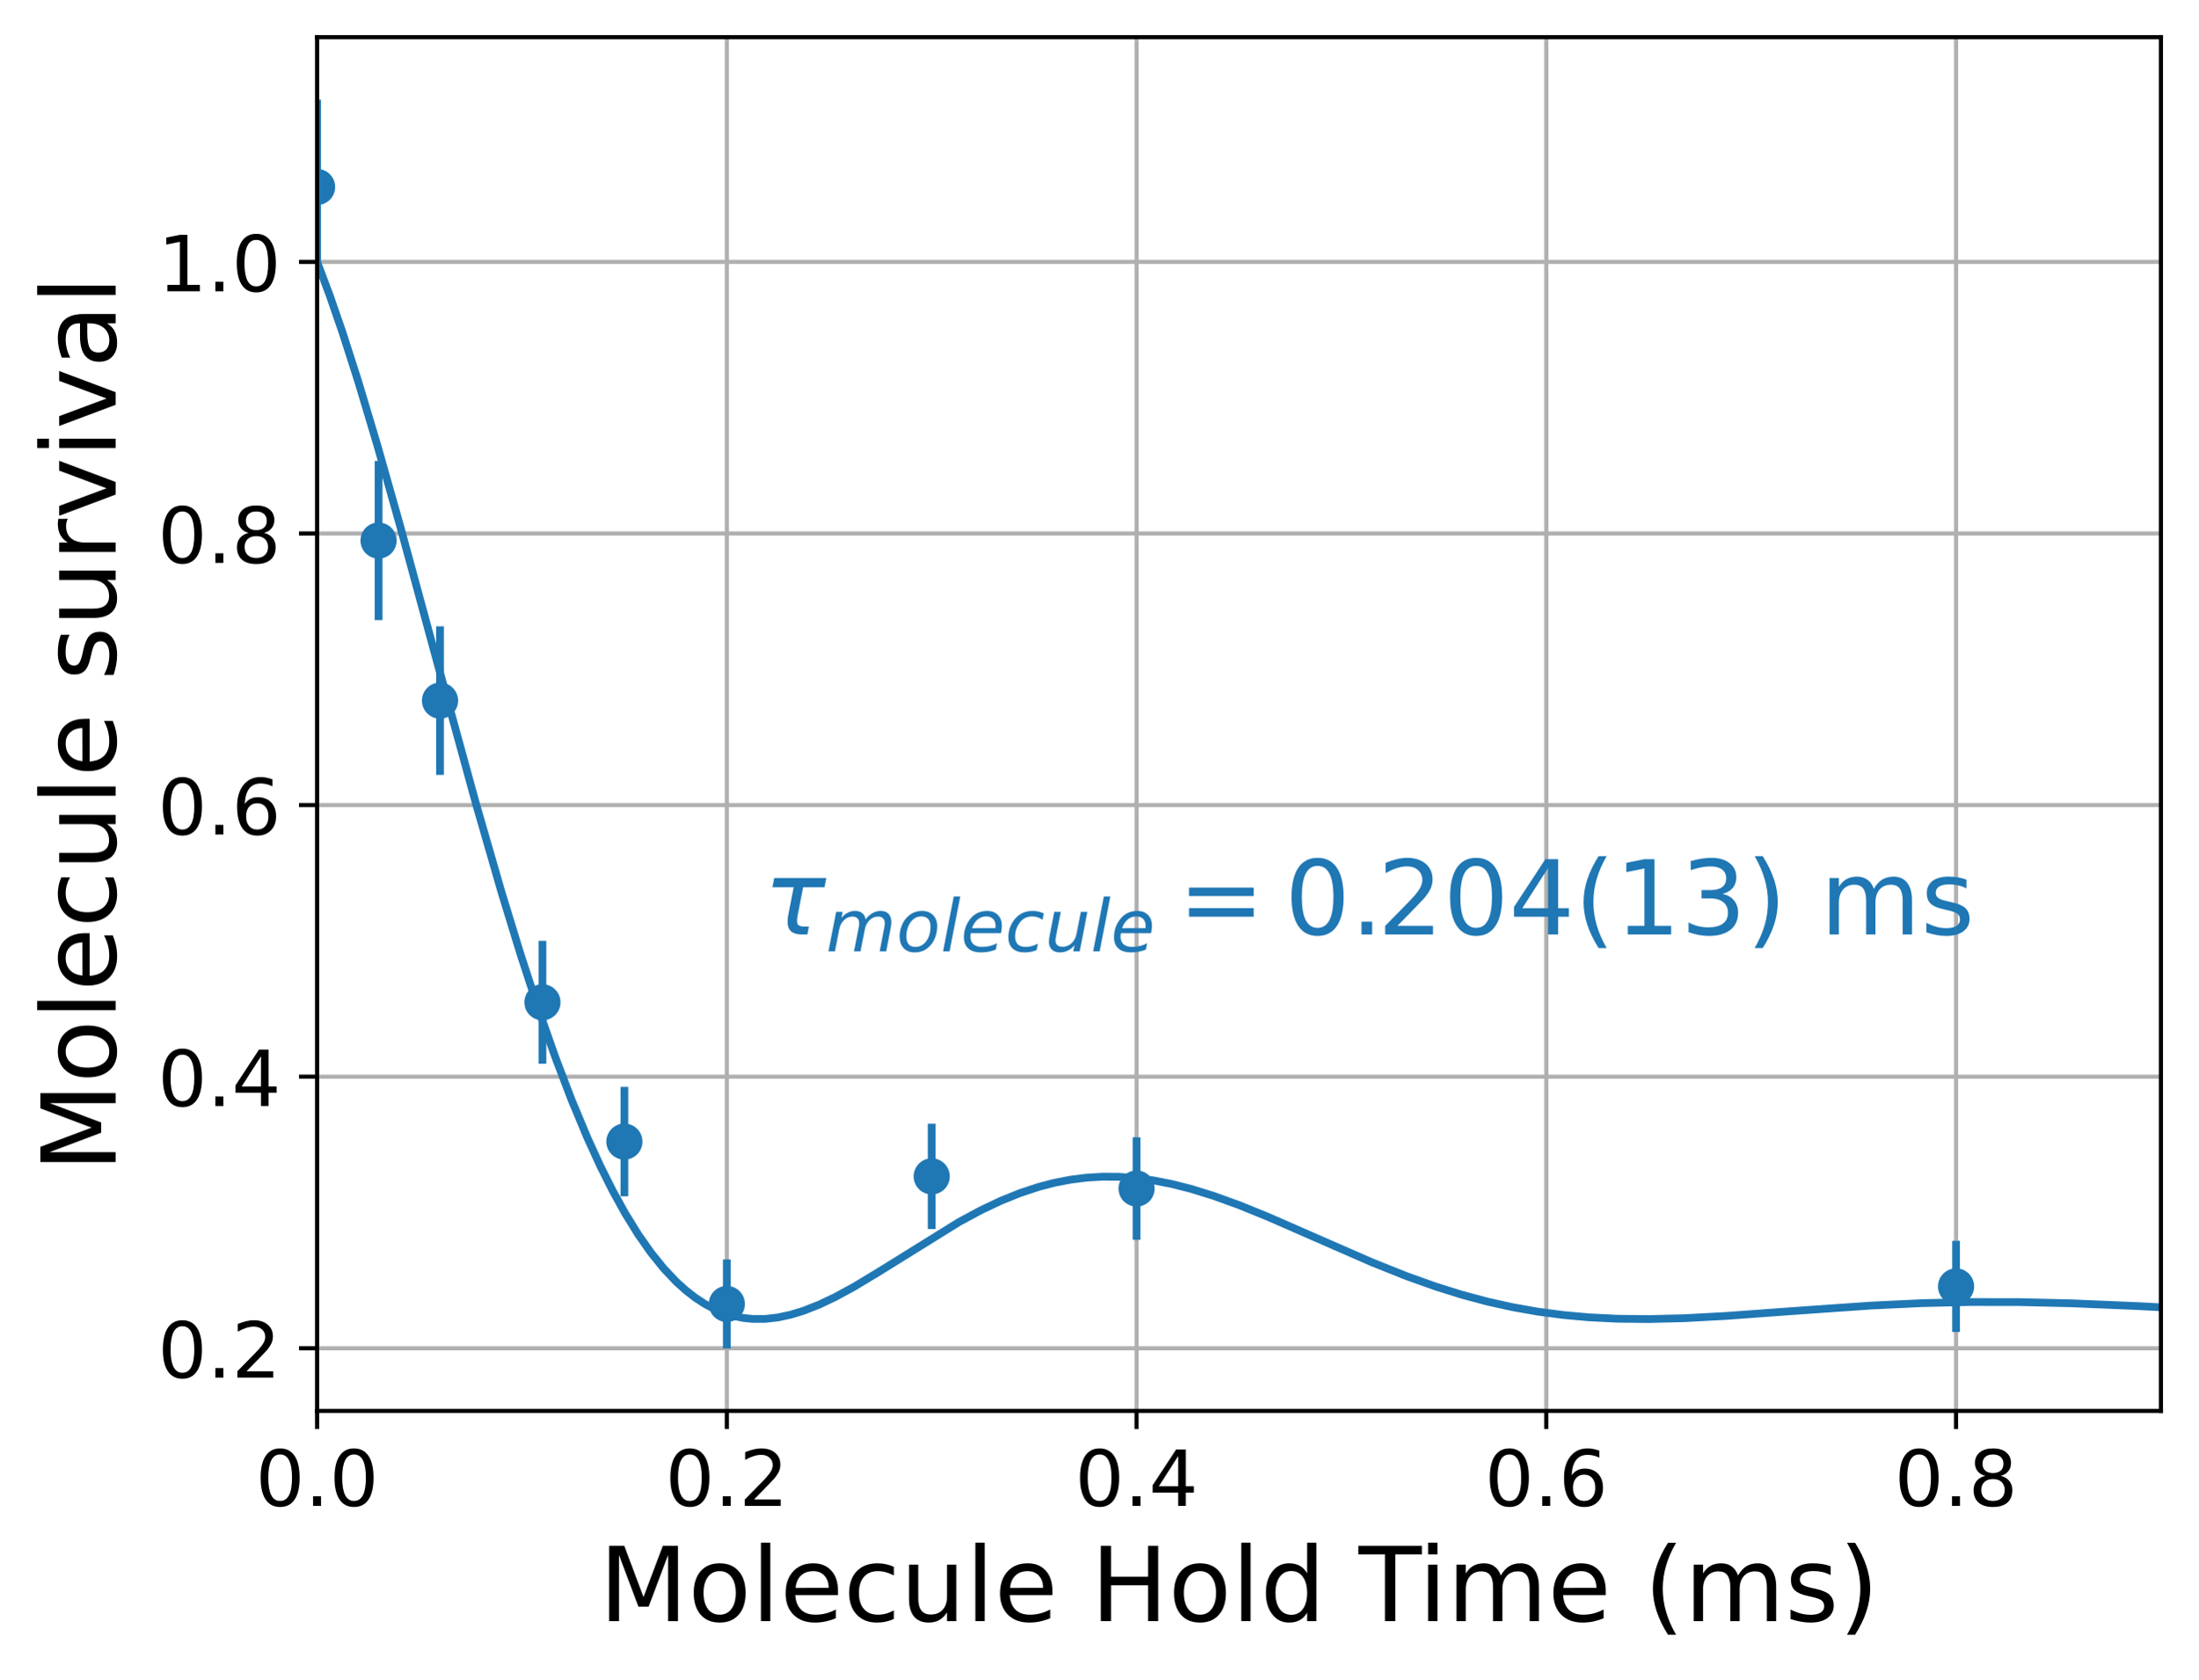
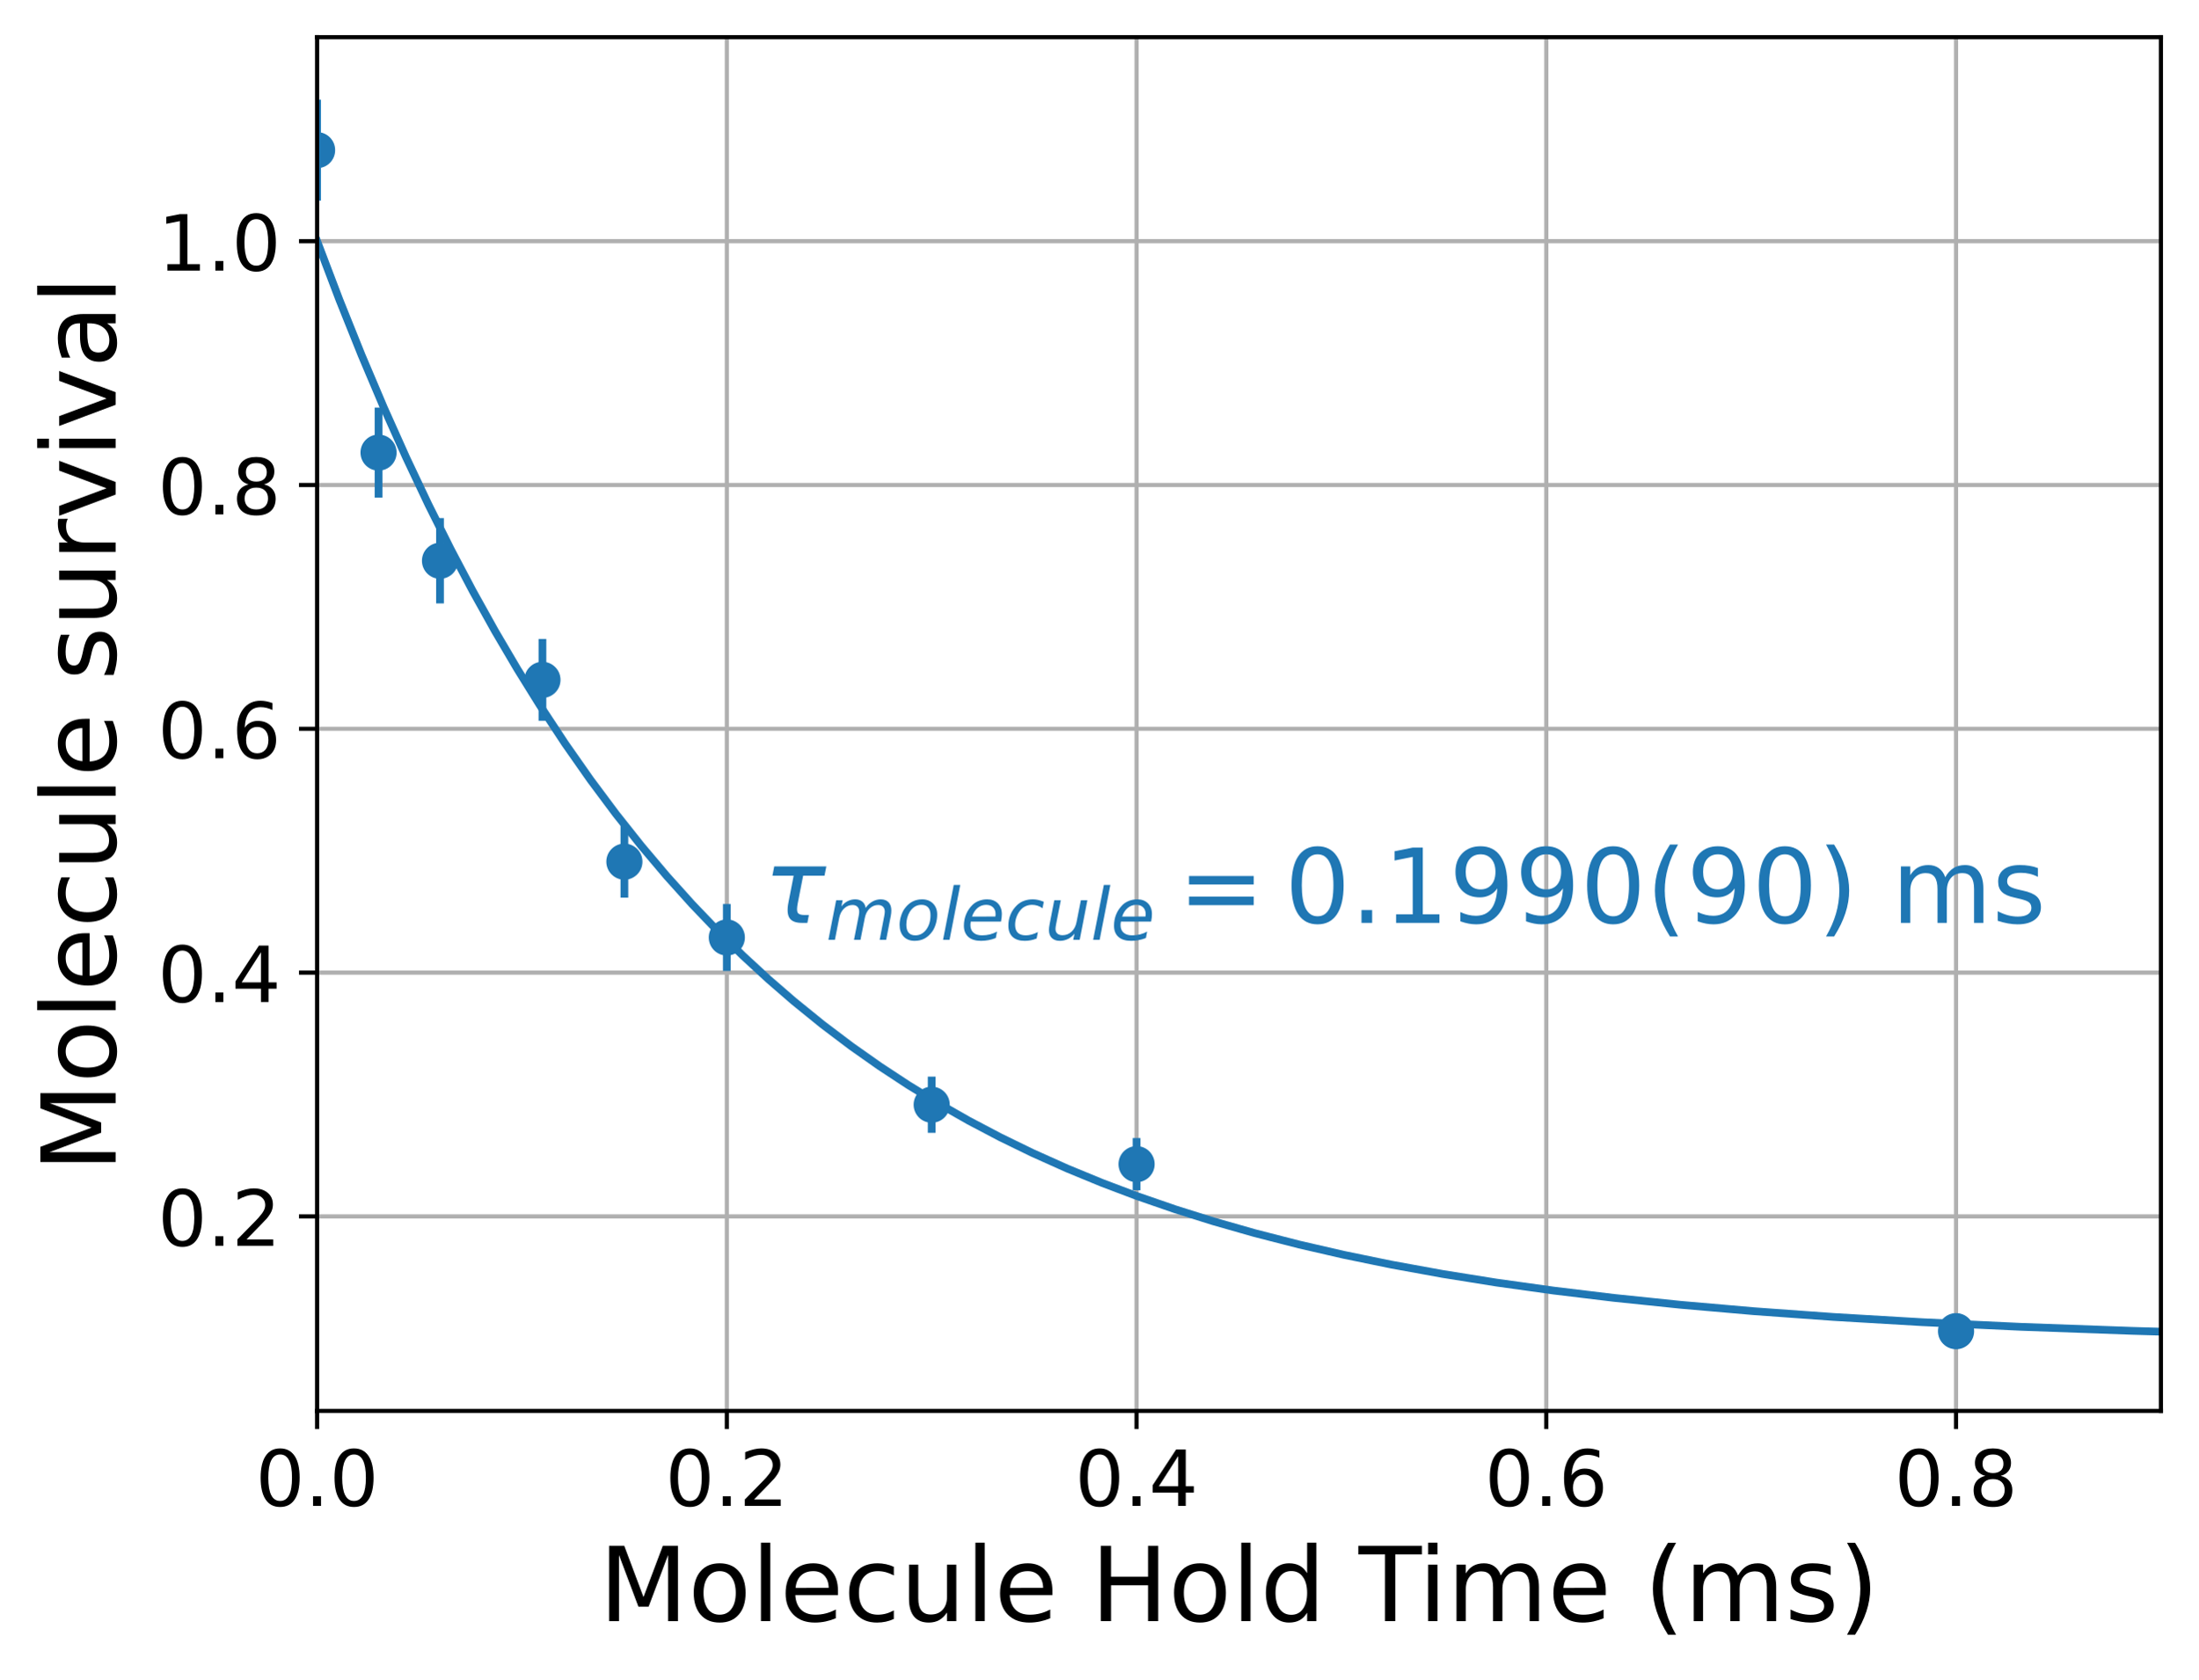
<svg xmlns="http://www.w3.org/2000/svg" xmlns:xlink="http://www.w3.org/1999/xlink" height="325.385pt" version="1.1" viewBox="0 0 425.731 325.385" width="425.731pt">
  <defs>
    <style type="text/css">*{stroke-linecap:butt;stroke-linejoin:round;}</style>
  </defs>
  <g id="figure_1">
    <g id="patch_1">
      <path d="M 0 325.385  L 425.731 325.385  L 425.731 0  L 0 0  z " style="fill:none;" />
    </g>
    <g id="axes_1">
      <g id="patch_2">
        <path d="M 61.411 273.312  L 418.531 273.312  L 418.531 7.2  L 61.411 7.2  z " style="fill:none;" />
      </g>
      <g id="matplotlib.axis_1">
        <g id="xtick_1">
          <g id="line2d_1">
            <path clip-path="url(#pee92595c7c)" d="M 61.411 273.312  L 61.411 7.2  " style="fill:none;stroke:#b0b0b0;stroke-linecap:square;stroke-width:0.8;" />
          </g>
          <g id="line2d_2">
            <defs>
              <path d="M 0 0  L 0 3.5  " id="m005f0a59be" style="stroke:#000000;stroke-width:0.8;" />
            </defs>
            <g>
              <use style="stroke:#000000;stroke-width:0.8;" x="61.411" xlink:href="#m005f0a59be" y="273.312" />
            </g>
          </g>
          <g id="text_1">
            <g transform="translate(49.48359 291.7097)scale(0.15 -0.15)">
              <defs>
                <path d="M 31.781 66.406  Q 24.172 66.406 20.328 58.906  Q 16.5 51.422 16.5 36.375  Q 16.5 21.391 20.328 13.891  Q 24.172 6.391 31.781 6.391  Q 39.453 6.391 43.281 13.891  Q 47.125 21.391 47.125 36.375  Q 47.125 51.422 43.281 58.906  Q 39.453 66.406 31.781 66.406  z M 31.781 74.219  Q 44.047 74.219 50.516 64.516  Q 56.984 54.828 56.984 36.375  Q 56.984 17.969 50.516 8.266  Q 44.047 -1.422 31.781 -1.422  Q 19.531 -1.422 13.062 8.266  Q 6.594 17.969 6.594 36.375  Q 6.594 54.828 13.062 64.516  Q 19.531 74.219 31.781 74.219  z " id="DejaVuSans-48" />
                <path d="M 10.688 12.406  L 21 12.406  L 21 0  L 10.688 0  z " id="DejaVuSans-46" />
              </defs>
              <use xlink:href="#DejaVuSans-48" />
              <use x="63.623" xlink:href="#DejaVuSans-46" />
              <use x="95.41" xlink:href="#DejaVuSans-48" />
            </g>
          </g>
        </g>
        <g id="xtick_2">
          <g id="line2d_3">
            <path clip-path="url(#pee92595c7c)" d="M 140.771 273.312  L 140.771 7.2  " style="fill:none;stroke:#b0b0b0;stroke-linecap:square;stroke-width:0.8;" />
          </g>
          <g id="line2d_4">
            <g>
              <use style="stroke:#000000;stroke-width:0.8;" x="140.771" xlink:href="#m005f0a59be" y="273.312" />
            </g>
          </g>
          <g id="text_2">
            <g transform="translate(128.8436 291.7097)scale(0.15 -0.15)">
              <defs>
                <path d="M 19.188 8.297  L 53.609 8.297  L 53.609 0  L 7.328 0  L 7.328 8.297  Q 12.938 14.109 22.625 23.891  Q 32.328 33.688 34.812 36.531  Q 39.547 41.844 41.422 45.531  Q 43.312 49.219 43.312 52.781  Q 43.312 58.594 39.234 62.25  Q 35.156 65.922 28.609 65.922  Q 23.969 65.922 18.812 64.312  Q 13.672 62.703 7.812 59.422  L 7.812 69.391  Q 13.766 71.781 18.938 73  Q 24.125 74.219 28.422 74.219  Q 39.75 74.219 46.484 68.547  Q 53.219 62.891 53.219 53.422  Q 53.219 48.922 51.531 44.891  Q 49.859 40.875 45.406 35.406  Q 44.188 33.984 37.641 27.219  Q 31.109 20.453 19.188 8.297  z " id="DejaVuSans-50" />
              </defs>
              <use xlink:href="#DejaVuSans-48" />
              <use x="63.623" xlink:href="#DejaVuSans-46" />
              <use x="95.41" xlink:href="#DejaVuSans-50" />
            </g>
          </g>
        </g>
        <g id="xtick_3">
          <g id="line2d_5">
            <path clip-path="url(#pee92595c7c)" d="M 220.131 273.312  L 220.131 7.2  " style="fill:none;stroke:#b0b0b0;stroke-linecap:square;stroke-width:0.8;" />
          </g>
          <g id="line2d_6">
            <g>
              <use style="stroke:#000000;stroke-width:0.8;" x="220.131" xlink:href="#m005f0a59be" y="273.312" />
            </g>
          </g>
          <g id="text_3">
            <g transform="translate(208.2036 291.7097)scale(0.15 -0.15)">
              <defs>
                <path d="M 37.797 64.312  L 12.891 25.391  L 37.797 25.391  z M 35.203 72.906  L 47.609 72.906  L 47.609 25.391  L 58.016 25.391  L 58.016 17.188  L 47.609 17.188  L 47.609 0  L 37.797 0  L 37.797 17.188  L 4.891 17.188  L 4.891 26.703  z " id="DejaVuSans-52" />
              </defs>
              <use xlink:href="#DejaVuSans-48" />
              <use x="63.623" xlink:href="#DejaVuSans-46" />
              <use x="95.41" xlink:href="#DejaVuSans-52" />
            </g>
          </g>
        </g>
        <g id="xtick_4">
          <g id="line2d_7">
            <path clip-path="url(#pee92595c7c)" d="M 299.491 273.312  L 299.491 7.2  " style="fill:none;stroke:#b0b0b0;stroke-linecap:square;stroke-width:0.8;" />
          </g>
          <g id="line2d_8">
            <g>
              <use style="stroke:#000000;stroke-width:0.8;" x="299.491" xlink:href="#m005f0a59be" y="273.312" />
            </g>
          </g>
          <g id="text_4">
            <g transform="translate(287.5636 291.7097)scale(0.15 -0.15)">
              <defs>
                <path d="M 33.016 40.375  Q 26.375 40.375 22.484 35.828  Q 18.609 31.297 18.609 23.391  Q 18.609 15.531 22.484 10.953  Q 26.375 6.391 33.016 6.391  Q 39.656 6.391 43.531 10.953  Q 47.406 15.531 47.406 23.391  Q 47.406 31.297 43.531 35.828  Q 39.656 40.375 33.016 40.375  z M 52.594 71.297  L 52.594 62.312  Q 48.875 64.062 45.094 64.984  Q 41.312 65.922 37.594 65.922  Q 27.828 65.922 22.672 59.328  Q 17.531 52.734 16.797 39.406  Q 19.672 43.656 24.016 45.922  Q 28.375 48.188 33.594 48.188  Q 44.578 48.188 50.953 41.516  Q 57.328 34.859 57.328 23.391  Q 57.328 12.156 50.688 5.359  Q 44.047 -1.422 33.016 -1.422  Q 20.359 -1.422 13.672 8.266  Q 6.984 17.969 6.984 36.375  Q 6.984 53.656 15.188 63.938  Q 23.391 74.219 37.203 74.219  Q 40.922 74.219 44.703 73.484  Q 48.484 72.75 52.594 71.297  z " id="DejaVuSans-54" />
              </defs>
              <use xlink:href="#DejaVuSans-48" />
              <use x="63.623" xlink:href="#DejaVuSans-46" />
              <use x="95.41" xlink:href="#DejaVuSans-54" />
            </g>
          </g>
        </g>
        <g id="xtick_5">
          <g id="line2d_9">
            <path clip-path="url(#pee92595c7c)" d="M 378.851 273.312  L 378.851 7.2  " style="fill:none;stroke:#b0b0b0;stroke-linecap:square;stroke-width:0.8;" />
          </g>
          <g id="line2d_10">
            <g>
              <use style="stroke:#000000;stroke-width:0.8;" x="378.851" xlink:href="#m005f0a59be" y="273.312" />
            </g>
          </g>
          <g id="text_5">
            <g transform="translate(366.9236 291.7097)scale(0.15 -0.15)">
              <defs>
                <path d="M 31.781 34.625  Q 24.75 34.625 20.719 30.859  Q 16.703 27.094 16.703 20.516  Q 16.703 13.922 20.719 10.156  Q 24.75 6.391 31.781 6.391  Q 38.812 6.391 42.859 10.172  Q 46.922 13.969 46.922 20.516  Q 46.922 27.094 42.891 30.859  Q 38.875 34.625 31.781 34.625  z M 21.922 38.812  Q 15.578 40.375 12.031 44.719  Q 8.5 49.078 8.5 55.328  Q 8.5 64.062 14.719 69.141  Q 20.953 74.219 31.781 74.219  Q 42.672 74.219 48.875 69.141  Q 55.078 64.062 55.078 55.328  Q 55.078 49.078 51.531 44.719  Q 48 40.375 41.703 38.812  Q 48.828 37.156 52.797 32.312  Q 56.781 27.484 56.781 20.516  Q 56.781 9.906 50.312 4.234  Q 43.844 -1.422 31.781 -1.422  Q 19.734 -1.422 13.25 4.234  Q 6.781 9.906 6.781 20.516  Q 6.781 27.484 10.781 32.312  Q 14.797 37.156 21.922 38.812  z M 18.312 54.391  Q 18.312 48.734 21.844 45.562  Q 25.391 42.391 31.781 42.391  Q 38.141 42.391 41.719 45.562  Q 45.312 48.734 45.312 54.391  Q 45.312 60.062 41.719 63.234  Q 38.141 66.406 31.781 66.406  Q 25.391 66.406 21.844 63.234  Q 18.312 60.062 18.312 54.391  z " id="DejaVuSans-56" />
              </defs>
              <use xlink:href="#DejaVuSans-48" />
              <use x="63.623" xlink:href="#DejaVuSans-46" />
              <use x="95.41" xlink:href="#DejaVuSans-56" />
            </g>
          </g>
        </g>
        <g id="text_6">
          <g transform="translate(116.0053 314.0261)scale(0.2 -0.2)">
            <defs>
              <path d="M 9.812 72.906  L 24.516 72.906  L 43.109 23.297  L 61.812 72.906  L 76.516 72.906  L 76.516 0  L 66.891 0  L 66.891 64.016  L 48.094 14.016  L 38.188 14.016  L 19.391 64.016  L 19.391 0  L 9.812 0  z " id="DejaVuSans-77" />
              <path d="M 30.609 48.391  Q 23.391 48.391 19.188 42.75  Q 14.984 37.109 14.984 27.297  Q 14.984 17.484 19.156 11.844  Q 23.344 6.203 30.609 6.203  Q 37.797 6.203 41.984 11.859  Q 46.188 17.531 46.188 27.297  Q 46.188 37.016 41.984 42.703  Q 37.797 48.391 30.609 48.391  z M 30.609 56  Q 42.328 56 49.016 48.375  Q 55.719 40.766 55.719 27.297  Q 55.719 13.875 49.016 6.219  Q 42.328 -1.422 30.609 -1.422  Q 18.844 -1.422 12.172 6.219  Q 5.516 13.875 5.516 27.297  Q 5.516 40.766 12.172 48.375  Q 18.844 56 30.609 56  z " id="DejaVuSans-111" />
              <path d="M 9.422 75.984  L 18.406 75.984  L 18.406 0  L 9.422 0  z " id="DejaVuSans-108" />
              <path d="M 56.203 29.594  L 56.203 25.203  L 14.891 25.203  Q 15.484 15.922 20.484 11.062  Q 25.484 6.203 34.422 6.203  Q 39.594 6.203 44.453 7.469  Q 49.312 8.734 54.109 11.281  L 54.109 2.781  Q 49.266 0.734 44.188 -0.344  Q 39.109 -1.422 33.891 -1.422  Q 20.797 -1.422 13.156 6.188  Q 5.516 13.812 5.516 26.812  Q 5.516 40.234 12.766 48.109  Q 20.016 56 32.328 56  Q 43.359 56 49.781 48.891  Q 56.203 41.797 56.203 29.594  z M 47.219 32.234  Q 47.125 39.594 43.094 43.984  Q 39.062 48.391 32.422 48.391  Q 24.906 48.391 20.391 44.141  Q 15.875 39.891 15.188 32.172  z " id="DejaVuSans-101" />
              <path d="M 48.781 52.594  L 48.781 44.188  Q 44.969 46.297 41.141 47.344  Q 37.312 48.391 33.406 48.391  Q 24.656 48.391 19.812 42.844  Q 14.984 37.312 14.984 27.297  Q 14.984 17.281 19.812 11.734  Q 24.656 6.203 33.406 6.203  Q 37.312 6.203 41.141 7.25  Q 44.969 8.297 48.781 10.406  L 48.781 2.094  Q 45.016 0.344 40.984 -0.531  Q 36.969 -1.422 32.422 -1.422  Q 20.062 -1.422 12.781 6.344  Q 5.516 14.109 5.516 27.297  Q 5.516 40.672 12.859 48.328  Q 20.219 56 33.016 56  Q 37.156 56 41.109 55.141  Q 45.062 54.297 48.781 52.594  z " id="DejaVuSans-99" />
              <path d="M 8.5 21.578  L 8.5 54.688  L 17.484 54.688  L 17.484 21.922  Q 17.484 14.156 20.5 10.266  Q 23.531 6.391 29.594 6.391  Q 36.859 6.391 41.078 11.031  Q 45.312 15.672 45.312 23.688  L 45.312 54.688  L 54.297 54.688  L 54.297 0  L 45.312 0  L 45.312 8.406  Q 42.047 3.422 37.719 1  Q 33.406 -1.422 27.688 -1.422  Q 18.266 -1.422 13.375 4.438  Q 8.5 10.297 8.5 21.578  z M 31.109 56  z " id="DejaVuSans-117" />
              <path id="DejaVuSans-32" />
              <path d="M 9.812 72.906  L 19.672 72.906  L 19.672 43.016  L 55.516 43.016  L 55.516 72.906  L 65.375 72.906  L 65.375 0  L 55.516 0  L 55.516 34.719  L 19.672 34.719  L 19.672 0  L 9.812 0  z " id="DejaVuSans-72" />
              <path d="M 45.406 46.391  L 45.406 75.984  L 54.391 75.984  L 54.391 0  L 45.406 0  L 45.406 8.203  Q 42.578 3.328 38.25 0.953  Q 33.938 -1.422 27.875 -1.422  Q 17.969 -1.422 11.734 6.484  Q 5.516 14.406 5.516 27.297  Q 5.516 40.188 11.734 48.094  Q 17.969 56 27.875 56  Q 33.938 56 38.25 53.625  Q 42.578 51.266 45.406 46.391  z M 14.797 27.297  Q 14.797 17.391 18.875 11.75  Q 22.953 6.109 30.078 6.109  Q 37.203 6.109 41.297 11.75  Q 45.406 17.391 45.406 27.297  Q 45.406 37.203 41.297 42.844  Q 37.203 48.484 30.078 48.484  Q 22.953 48.484 18.875 42.844  Q 14.797 37.203 14.797 27.297  z " id="DejaVuSans-100" />
              <path d="M -0.297 72.906  L 61.375 72.906  L 61.375 64.594  L 35.5 64.594  L 35.5 0  L 25.594 0  L 25.594 64.594  L -0.297 64.594  z " id="DejaVuSans-84" />
              <path d="M 9.422 54.688  L 18.406 54.688  L 18.406 0  L 9.422 0  z M 9.422 75.984  L 18.406 75.984  L 18.406 64.594  L 9.422 64.594  z " id="DejaVuSans-105" />
              <path d="M 52 44.188  Q 55.375 50.25 60.062 53.125  Q 64.75 56 71.094 56  Q 79.641 56 84.281 50.016  Q 88.922 44.047 88.922 33.016  L 88.922 0  L 79.891 0  L 79.891 32.719  Q 79.891 40.578 77.094 44.375  Q 74.312 48.188 68.609 48.188  Q 61.625 48.188 57.562 43.547  Q 53.516 38.922 53.516 30.906  L 53.516 0  L 44.484 0  L 44.484 32.719  Q 44.484 40.625 41.703 44.406  Q 38.922 48.188 33.109 48.188  Q 26.219 48.188 22.156 43.531  Q 18.109 38.875 18.109 30.906  L 18.109 0  L 9.078 0  L 9.078 54.688  L 18.109 54.688  L 18.109 46.188  Q 21.188 51.219 25.484 53.609  Q 29.781 56 35.688 56  Q 41.656 56 45.828 52.969  Q 50 49.953 52 44.188  z " id="DejaVuSans-109" />
              <path d="M 31 75.875  Q 24.469 64.656 21.281 53.656  Q 18.109 42.672 18.109 31.391  Q 18.109 20.125 21.312 9.062  Q 24.516 -2 31 -13.188  L 23.188 -13.188  Q 15.875 -1.703 12.234 9.375  Q 8.594 20.453 8.594 31.391  Q 8.594 42.281 12.203 53.312  Q 15.828 64.359 23.188 75.875  z " id="DejaVuSans-40" />
              <path d="M 44.281 53.078  L 44.281 44.578  Q 40.484 46.531 36.375 47.5  Q 32.281 48.484 27.875 48.484  Q 21.188 48.484 17.844 46.438  Q 14.5 44.391 14.5 40.281  Q 14.5 37.156 16.891 35.375  Q 19.281 33.594 26.516 31.984  L 29.594 31.297  Q 39.156 29.25 43.188 25.516  Q 47.219 21.781 47.219 15.094  Q 47.219 7.469 41.188 3.016  Q 35.156 -1.422 24.609 -1.422  Q 20.219 -1.422 15.453 -0.562  Q 10.688 0.297 5.422 2  L 5.422 11.281  Q 10.406 8.688 15.234 7.391  Q 20.062 6.109 24.812 6.109  Q 31.156 6.109 34.562 8.281  Q 37.984 10.453 37.984 14.406  Q 37.984 18.062 35.516 20.016  Q 33.062 21.969 24.703 23.781  L 21.578 24.516  Q 13.234 26.266 9.516 29.906  Q 5.812 33.547 5.812 39.891  Q 5.812 47.609 11.281 51.797  Q 16.75 56 26.812 56  Q 31.781 56 36.172 55.266  Q 40.578 54.547 44.281 53.078  z " id="DejaVuSans-115" />
              <path d="M 8.016 75.875  L 15.828 75.875  Q 23.141 64.359 26.781 53.312  Q 30.422 42.281 30.422 31.391  Q 30.422 20.453 26.781 9.375  Q 23.141 -1.703 15.828 -13.188  L 8.016 -13.188  Q 14.5 -2 17.703 9.062  Q 20.906 20.125 20.906 31.391  Q 20.906 42.672 17.703 53.656  Q 14.5 64.656 8.016 75.875  z " id="DejaVuSans-41" />
            </defs>
            <use xlink:href="#DejaVuSans-77" />
            <use x="86.279" xlink:href="#DejaVuSans-111" />
            <use x="147.461" xlink:href="#DejaVuSans-108" />
            <use x="175.244" xlink:href="#DejaVuSans-101" />
            <use x="236.768" xlink:href="#DejaVuSans-99" />
            <use x="291.748" xlink:href="#DejaVuSans-117" />
            <use x="355.127" xlink:href="#DejaVuSans-108" />
            <use x="382.91" xlink:href="#DejaVuSans-101" />
            <use x="444.434" xlink:href="#DejaVuSans-32" />
            <use x="476.221" xlink:href="#DejaVuSans-72" />
            <use x="551.416" xlink:href="#DejaVuSans-111" />
            <use x="612.598" xlink:href="#DejaVuSans-108" />
            <use x="640.381" xlink:href="#DejaVuSans-100" />
            <use x="703.857" xlink:href="#DejaVuSans-32" />
            <use x="735.645" xlink:href="#DejaVuSans-84" />
            <use x="793.604" xlink:href="#DejaVuSans-105" />
            <use x="821.387" xlink:href="#DejaVuSans-109" />
            <use x="918.799" xlink:href="#DejaVuSans-101" />
            <use x="980.322" xlink:href="#DejaVuSans-32" />
            <use x="1012.109" xlink:href="#DejaVuSans-40" />
            <use x="1051.123" xlink:href="#DejaVuSans-109" />
            <use x="1148.535" xlink:href="#DejaVuSans-115" />
            <use x="1200.635" xlink:href="#DejaVuSans-41" />
          </g>
        </g>
      </g>
      <g id="matplotlib.axis_2">
        <g id="ytick_1">
          <g id="line2d_11">
-             <path clip-path="url(#pee92595c7c)" d="M 61.411 261.175  L 418.531 261.175  " style="fill:none;stroke:#b0b0b0;stroke-linecap:square;stroke-width:0.8;" />
+             <path clip-path="url(#pee92595c7c)" d="M 61.411 235.635  L 418.531 235.635  " style="fill:none;stroke:#b0b0b0;stroke-linecap:square;stroke-width:0.8;" />
          </g>
          <g id="line2d_12">
            <defs>
              <path d="M 0 0  L -3.5 0  " id="mc3ce260a5b" style="stroke:#000000;stroke-width:0.8;" />
            </defs>
            <g>
-               <use style="stroke:#000000;stroke-width:0.8;" x="61.411" xlink:href="#mc3ce260a5b" y="261.175" />
+               <use style="stroke:#000000;stroke-width:0.8;" x="61.411" xlink:href="#mc3ce260a5b" y="235.635" />
            </g>
          </g>
          <g id="text_7">
-             <g transform="translate(30.55625 266.8743)scale(0.15 -0.15)">
+             <g transform="translate(30.55625 241.3342)scale(0.15 -0.15)">
              <use xlink:href="#DejaVuSans-48" />
              <use x="63.623" xlink:href="#DejaVuSans-46" />
              <use x="95.41" xlink:href="#DejaVuSans-50" />
            </g>
          </g>
        </g>
        <g id="ytick_2">
          <g id="line2d_13">
-             <path clip-path="url(#pee92595c7c)" d="M 61.411 208.564  L 418.531 208.564  " style="fill:none;stroke:#b0b0b0;stroke-linecap:square;stroke-width:0.8;" />
+             <path clip-path="url(#pee92595c7c)" d="M 61.411 188.405  L 418.531 188.405  " style="fill:none;stroke:#b0b0b0;stroke-linecap:square;stroke-width:0.8;" />
          </g>
          <g id="line2d_14">
            <g>
-               <use style="stroke:#000000;stroke-width:0.8;" x="61.411" xlink:href="#mc3ce260a5b" y="208.564" />
+               <use style="stroke:#000000;stroke-width:0.8;" x="61.411" xlink:href="#mc3ce260a5b" y="188.405" />
            </g>
          </g>
          <g id="text_8">
-             <g transform="translate(30.55625 214.2628)scale(0.15 -0.15)">
+             <g transform="translate(30.55625 194.1035)scale(0.15 -0.15)">
              <use xlink:href="#DejaVuSans-48" />
              <use x="63.623" xlink:href="#DejaVuSans-46" />
              <use x="95.41" xlink:href="#DejaVuSans-52" />
            </g>
          </g>
        </g>
        <g id="ytick_3">
          <g id="line2d_15">
-             <path clip-path="url(#pee92595c7c)" d="M 61.411 155.952  L 418.531 155.952  " style="fill:none;stroke:#b0b0b0;stroke-linecap:square;stroke-width:0.8;" />
+             <path clip-path="url(#pee92595c7c)" d="M 61.411 141.174  L 418.531 141.174  " style="fill:none;stroke:#b0b0b0;stroke-linecap:square;stroke-width:0.8;" />
          </g>
          <g id="line2d_16">
            <g>
-               <use style="stroke:#000000;stroke-width:0.8;" x="61.411" xlink:href="#mc3ce260a5b" y="155.952" />
+               <use style="stroke:#000000;stroke-width:0.8;" x="61.411" xlink:href="#mc3ce260a5b" y="141.174" />
            </g>
          </g>
          <g id="text_9">
-             <g transform="translate(30.55625 161.6513)scale(0.15 -0.15)">
+             <g transform="translate(30.55625 146.8727)scale(0.15 -0.15)">
              <use xlink:href="#DejaVuSans-48" />
              <use x="63.623" xlink:href="#DejaVuSans-46" />
              <use x="95.41" xlink:href="#DejaVuSans-54" />
            </g>
          </g>
        </g>
        <g id="ytick_4">
          <g id="line2d_17">
-             <path clip-path="url(#pee92595c7c)" d="M 61.411 103.341  L 418.531 103.341  " style="fill:none;stroke:#b0b0b0;stroke-linecap:square;stroke-width:0.8;" />
+             <path clip-path="url(#pee92595c7c)" d="M 61.411 93.943  L 418.531 93.943  " style="fill:none;stroke:#b0b0b0;stroke-linecap:square;stroke-width:0.8;" />
          </g>
          <g id="line2d_18">
            <g>
-               <use style="stroke:#000000;stroke-width:0.8;" x="61.411" xlink:href="#mc3ce260a5b" y="103.341" />
+               <use style="stroke:#000000;stroke-width:0.8;" x="61.411" xlink:href="#mc3ce260a5b" y="93.943" />
            </g>
          </g>
          <g id="text_10">
-             <g transform="translate(30.55625 109.0398)scale(0.15 -0.15)">
+             <g transform="translate(30.55625 99.64203)scale(0.15 -0.15)">
              <use xlink:href="#DejaVuSans-48" />
              <use x="63.623" xlink:href="#DejaVuSans-46" />
              <use x="95.41" xlink:href="#DejaVuSans-56" />
            </g>
          </g>
        </g>
        <g id="ytick_5">
          <g id="line2d_19">
-             <path clip-path="url(#pee92595c7c)" d="M 61.411 50.729  L 418.531 50.729  " style="fill:none;stroke:#b0b0b0;stroke-linecap:square;stroke-width:0.8;" />
+             <path clip-path="url(#pee92595c7c)" d="M 61.411 46.712  L 418.531 46.712  " style="fill:none;stroke:#b0b0b0;stroke-linecap:square;stroke-width:0.8;" />
          </g>
          <g id="line2d_20">
            <g>
-               <use style="stroke:#000000;stroke-width:0.8;" x="61.411" xlink:href="#mc3ce260a5b" y="50.729" />
+               <use style="stroke:#000000;stroke-width:0.8;" x="61.411" xlink:href="#mc3ce260a5b" y="46.712" />
            </g>
          </g>
          <g id="text_11">
-             <g transform="translate(30.55625 56.42825)scale(0.15 -0.15)">
+             <g transform="translate(30.55625 52.41131)scale(0.15 -0.15)">
              <defs>
                <path d="M 12.406 8.297  L 28.516 8.297  L 28.516 63.922  L 10.984 60.406  L 10.984 69.391  L 28.422 72.906  L 38.281 72.906  L 38.281 8.297  L 54.391 8.297  L 54.391 0  L 12.406 0  z " id="DejaVuSans-49" />
              </defs>
              <use xlink:href="#DejaVuSans-49" />
              <use x="63.623" xlink:href="#DejaVuSans-46" />
              <use x="95.41" xlink:href="#DejaVuSans-48" />
            </g>
          </g>
        </g>
        <g id="text_12">
          <g transform="translate(22.39688 227.0591)rotate(-90)scale(0.2 -0.2)">
            <defs>
              <path d="M 41.109 46.297  Q 39.594 47.172 37.812 47.578  Q 36.031 48 33.891 48  Q 26.266 48 22.188 43.047  Q 18.109 38.094 18.109 28.812  L 18.109 0  L 9.078 0  L 9.078 54.688  L 18.109 54.688  L 18.109 46.188  Q 20.953 51.172 25.484 53.578  Q 30.031 56 36.531 56  Q 37.453 56 38.578 55.875  Q 39.703 55.766 41.062 55.516  z " id="DejaVuSans-114" />
              <path d="M 2.984 54.688  L 12.5 54.688  L 29.594 8.797  L 46.688 54.688  L 56.203 54.688  L 35.688 0  L 23.484 0  z " id="DejaVuSans-118" />
              <path d="M 34.281 27.484  Q 23.391 27.484 19.188 25  Q 14.984 22.516 14.984 16.5  Q 14.984 11.719 18.141 8.906  Q 21.297 6.109 26.703 6.109  Q 34.188 6.109 38.703 11.406  Q 43.219 16.703 43.219 25.484  L 43.219 27.484  z M 52.203 31.203  L 52.203 0  L 43.219 0  L 43.219 8.297  Q 40.141 3.328 35.547 0.953  Q 30.953 -1.422 24.312 -1.422  Q 15.922 -1.422 10.953 3.297  Q 6 8.016 6 15.922  Q 6 25.141 12.172 29.828  Q 18.359 34.516 30.609 34.516  L 43.219 34.516  L 43.219 35.406  Q 43.219 41.609 39.141 45  Q 35.062 48.391 27.688 48.391  Q 23 48.391 18.547 47.266  Q 14.109 46.141 10.016 43.891  L 10.016 52.203  Q 14.938 54.109 19.578 55.047  Q 24.219 56 28.609 56  Q 40.484 56 46.344 49.844  Q 52.203 43.703 52.203 31.203  z " id="DejaVuSans-97" />
            </defs>
            <use xlink:href="#DejaVuSans-77" />
            <use x="86.279" xlink:href="#DejaVuSans-111" />
            <use x="147.461" xlink:href="#DejaVuSans-108" />
            <use x="175.244" xlink:href="#DejaVuSans-101" />
            <use x="236.768" xlink:href="#DejaVuSans-99" />
            <use x="291.748" xlink:href="#DejaVuSans-117" />
            <use x="355.127" xlink:href="#DejaVuSans-108" />
            <use x="382.91" xlink:href="#DejaVuSans-101" />
            <use x="444.434" xlink:href="#DejaVuSans-32" />
            <use x="476.221" xlink:href="#DejaVuSans-115" />
            <use x="528.32" xlink:href="#DejaVuSans-117" />
            <use x="591.699" xlink:href="#DejaVuSans-114" />
            <use x="632.812" xlink:href="#DejaVuSans-118" />
            <use x="691.992" xlink:href="#DejaVuSans-105" />
            <use x="719.775" xlink:href="#DejaVuSans-118" />
            <use x="778.955" xlink:href="#DejaVuSans-97" />
            <use x="840.234" xlink:href="#DejaVuSans-108" />
          </g>
        </g>
      </g>
      <g id="LineCollection_1">
-         <path clip-path="url(#pee92595c7c)" d="M 61.411 53.142  L 61.411 19.296  " style="fill:none;stroke:#1f77b4;stroke-width:1.5;" />
-         <path clip-path="url(#pee92595c7c)" d="M 73.315 120.124  L 73.315 89.293  " style="fill:none;stroke:#1f77b4;stroke-width:1.5;" />
-         <path clip-path="url(#pee92595c7c)" d="M 85.219 150.111  L 85.219 121.323  " style="fill:none;stroke:#1f77b4;stroke-width:1.5;" />
-         <path clip-path="url(#pee92595c7c)" d="M 105.059 206.053  L 105.059 182.254  " style="fill:none;stroke:#1f77b4;stroke-width:1.5;" />
-         <path clip-path="url(#pee92595c7c)" d="M 120.931 231.735  L 120.931 210.543  " style="fill:none;stroke:#1f77b4;stroke-width:1.5;" />
-         <path clip-path="url(#pee92595c7c)" d="M 140.771 261.216  L 140.771 243.968  " style="fill:none;stroke:#1f77b4;stroke-width:1.5;" />
-         <path clip-path="url(#pee92595c7c)" d="M 180.451 238.076  L 180.451 217.675  " style="fill:none;stroke:#1f77b4;stroke-width:1.5;" />
-         <path clip-path="url(#pee92595c7c)" d="M 220.131 240.158  L 220.131 220.303  " style="fill:none;stroke:#1f77b4;stroke-width:1.5;" />
-         <path clip-path="url(#pee92595c7c)" d="M 378.851 258.02  L 378.851 240.367  " style="fill:none;stroke:#1f77b4;stroke-width:1.5;" />
+         <path clip-path="url(#pee92595c7c)" d="M 61.411 38.87  L 61.411 19.296  " style="fill:none;stroke:#1f77b4;stroke-width:1.5;" />
+         <path clip-path="url(#pee92595c7c)" d="M 73.315 96.384  L 73.315 78.951  " style="fill:none;stroke:#1f77b4;stroke-width:1.5;" />
+         <path clip-path="url(#pee92595c7c)" d="M 85.219 116.884  L 85.219 100.36  " style="fill:none;stroke:#1f77b4;stroke-width:1.5;" />
+         <path clip-path="url(#pee92595c7c)" d="M 105.059 139.62  L 105.059 123.765  " style="fill:none;stroke:#1f77b4;stroke-width:1.5;" />
+         <path clip-path="url(#pee92595c7c)" d="M 120.931 173.876  L 120.931 159.95  " style="fill:none;stroke:#1f77b4;stroke-width:1.5;" />
+         <path clip-path="url(#pee92595c7c)" d="M 140.771 188.077  L 140.771 175.12  " style="fill:none;stroke:#1f77b4;stroke-width:1.5;" />
+         <path clip-path="url(#pee92595c7c)" d="M 180.451 219.436  L 180.451 208.551  " style="fill:none;stroke:#1f77b4;stroke-width:1.5;" />
+         <path clip-path="url(#pee92595c7c)" d="M 220.131 230.562  L 220.131 220.449  " style="fill:none;stroke:#1f77b4;stroke-width:1.5;" />
+         <path clip-path="url(#pee92595c7c)" d="M 378.851 261.216  L 378.851 254.515  " style="fill:none;stroke:#1f77b4;stroke-width:1.5;" />
      </g>
      <g id="line2d_21">
-         <path clip-path="url(#pee92595c7c)" d="M 61.411 50.729  L 63.874 57.278  L 66.336 64.403  L 69.414 74.006  L 73.108 86.363  L 77.418 101.612  L 84.806 128.781  L 92.194 155.723  L 97.119 172.794  L 100.813 184.86  L 104.507 196.149  L 107.585 204.888  L 110.663 212.969  L 113.742 220.355  L 116.204 225.746  L 118.667 230.67  L 121.13 235.123  L 123.592 239.104  L 126.055 242.619  L 128.517 245.675  L 130.98 248.283  L 132.827 249.953  L 134.674 251.387  L 136.521 252.591  L 138.368 253.574  L 140.215 254.346  L 142.062 254.915  L 143.909 255.292  L 145.756 255.487  L 148.218 255.484  L 150.681 255.203  L 153.144 254.673  L 155.606 253.92  L 158.685 252.709  L 161.763 251.247  L 165.457 249.236  L 170.382 246.26  L 185.773 236.7  L 190.083 234.386  L 193.777 232.637  L 197.471 231.139  L 201.165 229.914  L 204.243 229.114  L 207.321 228.518  L 210.4 228.128  L 213.478 227.942  L 216.556 227.956  L 219.634 228.161  L 223.328 228.645  L 227.022 229.37  L 230.716 230.311  L 235.026 231.646  L 239.951 233.429  L 245.492 235.676  L 254.111 239.451  L 265.809 244.565  L 272.581 247.265  L 278.122 249.238  L 283.047 250.78  L 287.972 252.104  L 292.897 253.203  L 297.823 254.075  L 302.748 254.728  L 307.673 255.174  L 313.214 255.451  L 319.371 255.516  L 326.143 255.35  L 334.146 254.924  L 347.075 253.974  L 362.467 252.896  L 372.317 252.432  L 381.552 252.218  L 390.787 252.224  L 401.253 252.464  L 414.182 253.009  L 426.731 253.667  L 426.731 253.667  " style="fill:none;stroke:#1f77b4;stroke-linecap:square;stroke-width:1.5;" />
+         <path clip-path="url(#pee92595c7c)" d="M 61.411 46.712  L 65.721 58.055  L 70.03 68.795  L 74.34 78.965  L 78.649 88.594  L 82.959 97.713  L 87.268 106.347  L 91.578 114.522  L 95.888 122.264  L 100.197 129.594  L 104.507 136.535  L 109.432 144.017  L 114.357 151.047  L 119.283 157.652  L 124.208 163.857  L 129.133 169.688  L 134.058 175.166  L 138.984 180.312  L 143.909 185.148  L 148.834 189.691  L 153.759 193.959  L 159.3 198.454  L 164.841 202.644  L 170.382 206.55  L 175.923 210.191  L 181.464 213.586  L 187.62 217.088  L 193.777 220.328  L 199.933 223.325  L 206.706 226.363  L 213.478 229.151  L 220.25 231.71  L 227.638 234.263  L 235.026 236.587  L 243.029 238.872  L 251.649 241.086  L 260.268 243.072  L 269.503 244.972  L 279.353 246.769  L 289.819 248.447  L 300.901 249.998  L 312.598 251.415  L 325.527 252.756  L 339.687 253.993  L 355.079 255.108  L 372.317 256.125  L 391.402 257.019  L 412.95 257.801  L 426.731 258.2  L 426.731 258.2  " style="fill:none;stroke:#1f77b4;stroke-linecap:square;stroke-width:1.5;" />
      </g>
      <g id="line2d_22">
        <defs>
          <path d="M 0 3  C 0.796 3 1.559 2.684 2.121 2.121  C 2.684 1.559 3 0.796 3 0  C 3 -0.796 2.684 -1.559 2.121 -2.121  C 1.559 -2.684 0.796 -3 0 -3  C -0.796 -3 -1.559 -2.684 -2.121 -2.121  C -2.684 -1.559 -3 -0.796 -3 0  C -3 0.796 -2.684 1.559 -2.121 2.121  C -1.559 2.684 -0.796 3 0 3  z " id="mcb2457e3ba" style="stroke:#1f77b4;" />
        </defs>
        <g clip-path="url(#pee92595c7c)">
-           <use style="fill:#1f77b4;stroke:#1f77b4;" x="61.411" xlink:href="#mcb2457e3ba" y="36.219" />
-           <use style="fill:#1f77b4;stroke:#1f77b4;" x="73.315" xlink:href="#mcb2457e3ba" y="104.708" />
-           <use style="fill:#1f77b4;stroke:#1f77b4;" x="85.219" xlink:href="#mcb2457e3ba" y="135.717" />
-           <use style="fill:#1f77b4;stroke:#1f77b4;" x="105.059" xlink:href="#mcb2457e3ba" y="194.153" />
-           <use style="fill:#1f77b4;stroke:#1f77b4;" x="120.931" xlink:href="#mcb2457e3ba" y="221.139" />
-           <use style="fill:#1f77b4;stroke:#1f77b4;" x="140.771" xlink:href="#mcb2457e3ba" y="252.592" />
-           <use style="fill:#1f77b4;stroke:#1f77b4;" x="180.451" xlink:href="#mcb2457e3ba" y="227.876" />
-           <use style="fill:#1f77b4;stroke:#1f77b4;" x="220.131" xlink:href="#mcb2457e3ba" y="230.231" />
-           <use style="fill:#1f77b4;stroke:#1f77b4;" x="378.851" xlink:href="#mcb2457e3ba" y="249.194" />
+           <use style="fill:#1f77b4;stroke:#1f77b4;" x="61.411" xlink:href="#mcb2457e3ba" y="29.083" />
+           <use style="fill:#1f77b4;stroke:#1f77b4;" x="73.315" xlink:href="#mcb2457e3ba" y="87.667" />
+           <use style="fill:#1f77b4;stroke:#1f77b4;" x="85.219" xlink:href="#mcb2457e3ba" y="108.622" />
+           <use style="fill:#1f77b4;stroke:#1f77b4;" x="105.059" xlink:href="#mcb2457e3ba" y="131.692" />
+           <use style="fill:#1f77b4;stroke:#1f77b4;" x="120.931" xlink:href="#mcb2457e3ba" y="166.913" />
+           <use style="fill:#1f77b4;stroke:#1f77b4;" x="140.771" xlink:href="#mcb2457e3ba" y="181.599" />
+           <use style="fill:#1f77b4;stroke:#1f77b4;" x="180.451" xlink:href="#mcb2457e3ba" y="213.994" />
+           <use style="fill:#1f77b4;stroke:#1f77b4;" x="220.131" xlink:href="#mcb2457e3ba" y="225.505" />
+           <use style="fill:#1f77b4;stroke:#1f77b4;" x="378.851" xlink:href="#mcb2457e3ba" y="257.865" />
        </g>
      </g>
      <g id="patch_3">
        <path d="M 61.411 273.312  L 61.411 7.2  " style="fill:none;stroke:#000000;stroke-linecap:square;stroke-linejoin:miter;stroke-width:0.8;" />
      </g>
      <g id="patch_4">
        <path d="M 418.531 273.312  L 418.531 7.2  " style="fill:none;stroke:#000000;stroke-linecap:square;stroke-linejoin:miter;stroke-width:0.8;" />
      </g>
      <g id="patch_5">
        <path d="M 61.411 273.312  L 418.531 273.312  " style="fill:none;stroke:#000000;stroke-linecap:square;stroke-linejoin:miter;stroke-width:0.8;" />
      </g>
      <g id="patch_6">
        <path d="M 61.411 7.2  L 418.531 7.2  " style="fill:none;stroke:#000000;stroke-linecap:square;stroke-linejoin:miter;stroke-width:0.8;" />
      </g>
      <g id="text_13">
-         <g style="fill:#1f77b4;" transform="translate(147.9133 181.0381)scale(0.2 -0.2)">
+         <g style="fill:#1f77b4;" transform="translate(147.9133 178.7945)scale(0.2 -0.2)">
          <defs>
            <path d="M 32.859 9.969  Q 34.188 7.625 39.453 7.625  L 43.75 7.625  L 42.281 0  L 36.922 0  Q 28.125 0 25 4.688  Q 21.922 9.469 23.969 19.828  L 29 45.703  L 8.453 45.703  L 10.203 54.688  L 60.641 54.688  L 58.891 45.703  L 38.188 45.703  L 33.016 19.281  Q 31.641 12.203 32.859 9.969  z " id="DejaVuSans-Oblique-964" />
            <path d="M 89.797 33.016  L 83.406 0  L 74.422 0  L 80.719 32.719  Q 81.109 34.812 81.297 36.328  Q 81.5 37.844 81.5 38.922  Q 81.5 43.312 79.047 45.75  Q 76.609 48.188 72.219 48.188  Q 65.672 48.188 60.547 43.281  Q 55.422 38.375 53.906 30.516  L 47.906 0  L 38.922 0  L 45.312 32.719  Q 45.703 34.516 45.891 36.047  Q 46.094 37.594 46.094 38.812  Q 46.094 43.266 43.656 45.719  Q 41.219 48.188 36.922 48.188  Q 30.281 48.188 25.141 43.281  Q 20.016 38.375 18.5 30.516  L 12.5 0  L 3.516 0  L 14.203 54.688  L 23.188 54.688  L 21.484 46.188  Q 25.141 50.984 30.047 53.484  Q 34.969 56 40.578 56  Q 46.531 56 50.359 52.875  Q 54.203 49.75 54.984 44.188  Q 59.078 49.953 64.469 52.969  Q 69.875 56 75.875 56  Q 82.906 56 86.734 51.953  Q 90.578 47.906 90.578 40.484  Q 90.578 38.875 90.375 36.938  Q 90.188 35.016 89.797 33.016  z " id="DejaVuSans-Oblique-109" />
            <path d="M 25.391 -1.422  Q 15.766 -1.422 10.172 4.516  Q 4.594 10.453 4.594 20.703  Q 4.594 26.656 6.516 32.828  Q 8.453 39.016 11.531 43.219  Q 16.359 49.75 22.312 52.875  Q 28.266 56 35.797 56  Q 45.125 56 50.859 50.188  Q 56.594 44.391 56.594 35.016  Q 56.594 28.516 54.688 22.062  Q 52.781 15.625 49.703 11.375  Q 44.922 4.828 38.969 1.703  Q 33.016 -1.422 25.391 -1.422  z M 13.922 21  Q 13.922 13.578 17.016 9.891  Q 20.125 6.203 26.422 6.203  Q 35.453 6.203 41.375 14.078  Q 47.312 21.969 47.312 34.078  Q 47.312 41.156 44.141 44.766  Q 40.969 48.391 34.812 48.391  Q 29.734 48.391 25.781 46.016  Q 21.828 43.656 18.703 38.812  Q 16.406 35.203 15.156 30.562  Q 13.922 25.922 13.922 21  z " id="DejaVuSans-Oblique-111" />
            <path d="M 18.312 75.984  L 27.297 75.984  L 12.5 0  L 3.516 0  z " id="DejaVuSans-Oblique-108" />
            <path d="M 48.094 32.234  Q 48.25 33.016 48.312 33.844  Q 48.391 34.672 48.391 35.5  Q 48.391 41.453 44.891 44.922  Q 41.406 48.391 35.406 48.391  Q 28.719 48.391 23.578 44.156  Q 18.453 39.938 15.828 32.172  z M 55.906 25.203  L 14.109 25.203  Q 13.812 23.344 13.719 22.266  Q 13.625 21.188 13.625 20.406  Q 13.625 13.625 17.797 9.906  Q 21.969 6.203 29.594 6.203  Q 35.453 6.203 40.672 7.516  Q 45.906 8.844 50.391 11.375  L 48.688 2.484  Q 43.844 0.531 38.688 -0.438  Q 33.547 -1.422 28.219 -1.422  Q 16.844 -1.422 10.719 4.016  Q 4.594 9.469 4.594 19.484  Q 4.594 28.031 7.641 35.375  Q 10.688 42.719 16.609 48.484  Q 20.406 52.094 25.656 54.047  Q 30.906 56 36.812 56  Q 46.094 56 51.578 50.438  Q 57.078 44.875 57.078 35.5  Q 57.078 33.25 56.781 30.688  Q 56.5 28.125 55.906 25.203  z " id="DejaVuSans-Oblique-101" />
            <path d="M 53.609 52.594  L 51.812 43.703  Q 48.578 46.047 44.938 47.219  Q 41.312 48.391 37.406 48.391  Q 33.109 48.391 29.219 46.875  Q 25.344 45.359 22.703 42.578  Q 18.5 38.328 16.203 32.609  Q 13.922 26.906 13.922 20.797  Q 13.922 13.422 17.609 9.812  Q 21.297 6.203 28.812 6.203  Q 32.516 6.203 36.688 7.328  Q 40.875 8.453 45.406 10.688  L 43.703 1.812  Q 39.797 0.203 35.672 -0.609  Q 31.547 -1.422 27.203 -1.422  Q 16.312 -1.422 10.453 4.016  Q 4.594 9.469 4.594 19.578  Q 4.594 28.078 7.641 35.234  Q 10.688 42.391 16.703 48.094  Q 20.797 52 26.312 54  Q 31.844 56 38.375 56  Q 42.188 56 45.938 55.141  Q 49.703 54.297 53.609 52.594  z " id="DejaVuSans-Oblique-99" />
            <path d="M 6.688 21.688  L 13.094 54.688  L 22.125 54.688  L 15.719 22.016  Q 15.234 19.625 15.016 17.922  Q 14.797 16.219 14.797 15.094  Q 14.797 10.938 17.328 8.656  Q 19.875 6.391 24.516 6.391  Q 31.734 6.391 37 11.266  Q 42.281 16.156 43.891 24.422  L 49.906 54.688  L 58.891 54.688  L 48.297 0  L 39.312 0  L 41.109 8.594  Q 37.312 3.812 32.062 1.188  Q 26.812 -1.422 20.906 -1.422  Q 13.719 -1.422 9.719 2.516  Q 5.719 6.453 5.719 13.484  Q 5.719 14.938 5.953 17.141  Q 6.203 19.344 6.688 21.688  z " id="DejaVuSans-Oblique-117" />
            <path d="M 10.594 45.406  L 73.188 45.406  L 73.188 37.203  L 10.594 37.203  z M 10.594 25.484  L 73.188 25.484  L 73.188 17.188  L 10.594 17.188  z " id="DejaVuSans-61" />
-             <path d="M 40.578 39.312  Q 47.656 37.797 51.625 33  Q 55.609 28.219 55.609 21.188  Q 55.609 10.406 48.188 4.484  Q 40.766 -1.422 27.094 -1.422  Q 22.516 -1.422 17.656 -0.516  Q 12.797 0.391 7.625 2.203  L 7.625 11.719  Q 11.719 9.328 16.594 8.109  Q 21.484 6.891 26.812 6.891  Q 36.078 6.891 40.938 10.547  Q 45.797 14.203 45.797 21.188  Q 45.797 27.641 41.281 31.266  Q 36.766 34.906 28.719 34.906  L 20.219 34.906  L 20.219 43.016  L 29.109 43.016  Q 36.375 43.016 40.234 45.922  Q 44.094 48.828 44.094 54.297  Q 44.094 59.906 40.109 62.906  Q 36.141 65.922 28.719 65.922  Q 24.656 65.922 20.016 65.031  Q 15.375 64.156 9.812 62.312  L 9.812 71.094  Q 15.438 72.656 20.344 73.438  Q 25.25 74.219 29.594 74.219  Q 40.828 74.219 47.359 69.109  Q 53.906 64.016 53.906 55.328  Q 53.906 49.266 50.438 45.094  Q 46.969 40.922 40.578 39.312  z " id="DejaVuSans-51" />
+             <path d="M 10.984 1.516  L 10.984 10.5  Q 14.703 8.734 18.5 7.812  Q 22.312 6.891 25.984 6.891  Q 35.75 6.891 40.891 13.453  Q 46.047 20.016 46.781 33.406  Q 43.953 29.203 39.594 26.953  Q 35.25 24.703 29.984 24.703  Q 19.047 24.703 12.672 31.312  Q 6.297 37.938 6.297 49.422  Q 6.297 60.641 12.938 67.422  Q 19.578 74.219 30.609 74.219  Q 43.266 74.219 49.922 64.516  Q 56.594 54.828 56.594 36.375  Q 56.594 19.141 48.406 8.859  Q 40.234 -1.422 26.422 -1.422  Q 22.703 -1.422 18.891 -0.688  Q 15.094 0.047 10.984 1.516  z M 30.609 32.422  Q 37.25 32.422 41.125 36.953  Q 45.016 41.5 45.016 49.422  Q 45.016 57.281 41.125 61.844  Q 37.25 66.406 30.609 66.406  Q 23.969 66.406 20.094 61.844  Q 16.219 57.281 16.219 49.422  Q 16.219 41.5 20.094 36.953  Q 23.969 32.422 30.609 32.422  z " id="DejaVuSans-57" />
          </defs>
          <use transform="translate(0 0.125)" xlink:href="#DejaVuSans-Oblique-964" />
          <use transform="translate(60.20508 -16.28125)scale(0.7)" xlink:href="#DejaVuSans-Oblique-109" />
          <use transform="translate(128.3936 -16.28125)scale(0.7)" xlink:href="#DejaVuSans-Oblique-111" />
          <use transform="translate(171.2207 -16.28125)scale(0.7)" xlink:href="#DejaVuSans-Oblique-108" />
          <use transform="translate(190.6689 -16.28125)scale(0.7)" xlink:href="#DejaVuSans-Oblique-101" />
          <use transform="translate(233.7354 -16.28125)scale(0.7)" xlink:href="#DejaVuSans-Oblique-99" />
          <use transform="translate(272.2217 -16.28125)scale(0.7)" xlink:href="#DejaVuSans-Oblique-117" />
          <use transform="translate(316.5869 -16.28125)scale(0.7)" xlink:href="#DejaVuSans-Oblique-108" />
          <use transform="translate(336.0352 -16.28125)scale(0.7)" xlink:href="#DejaVuSans-Oblique-101" />
          <use transform="translate(401.3184 0.125)" xlink:href="#DejaVuSans-61" />
          <use transform="translate(504.5898 0.125)" xlink:href="#DejaVuSans-48" />
          <use transform="translate(568.2129 0.125)" xlink:href="#DejaVuSans-46" />
-           <use transform="translate(594.5 0.125)" xlink:href="#DejaVuSans-50" />
-           <use transform="translate(658.123 0.125)" xlink:href="#DejaVuSans-48" />
-           <use transform="translate(721.7461 0.125)" xlink:href="#DejaVuSans-52" />
-           <use transform="translate(785.3691 0.125)" xlink:href="#DejaVuSans-40" />
-           <use transform="translate(824.3828 0.125)" xlink:href="#DejaVuSans-49" />
-           <use transform="translate(888.0059 0.125)" xlink:href="#DejaVuSans-51" />
-           <use transform="translate(951.6289 0.125)" xlink:href="#DejaVuSans-41" />
-           <use transform="translate(1023.113 0.125)" xlink:href="#DejaVuSans-109" />
-           <use transform="translate(1120.525 0.125)" xlink:href="#DejaVuSans-115" />
+           <use transform="translate(600 0.125)" xlink:href="#DejaVuSans-49" />
+           <use transform="translate(663.623 0.125)" xlink:href="#DejaVuSans-57" />
+           <use transform="translate(727.2461 0.125)" xlink:href="#DejaVuSans-57" />
+           <use transform="translate(790.8691 0.125)" xlink:href="#DejaVuSans-48" />
+           <use transform="translate(854.4922 0.125)" xlink:href="#DejaVuSans-40" />
+           <use transform="translate(893.5059 0.125)" xlink:href="#DejaVuSans-57" />
+           <use transform="translate(957.1289 0.125)" xlink:href="#DejaVuSans-48" />
+           <use transform="translate(1020.752 0.125)" xlink:href="#DejaVuSans-41" />
+           <use transform="translate(1092.236 0.125)" xlink:href="#DejaVuSans-109" />
+           <use transform="translate(1189.648 0.125)" xlink:href="#DejaVuSans-115" />
        </g>
      </g>
    </g>
  </g>
  <defs>
    <clipPath id="pee92595c7c">
      <rect height="266.112" width="357.12" x="61.411" y="7.2" />
    </clipPath>
  </defs>
</svg>
